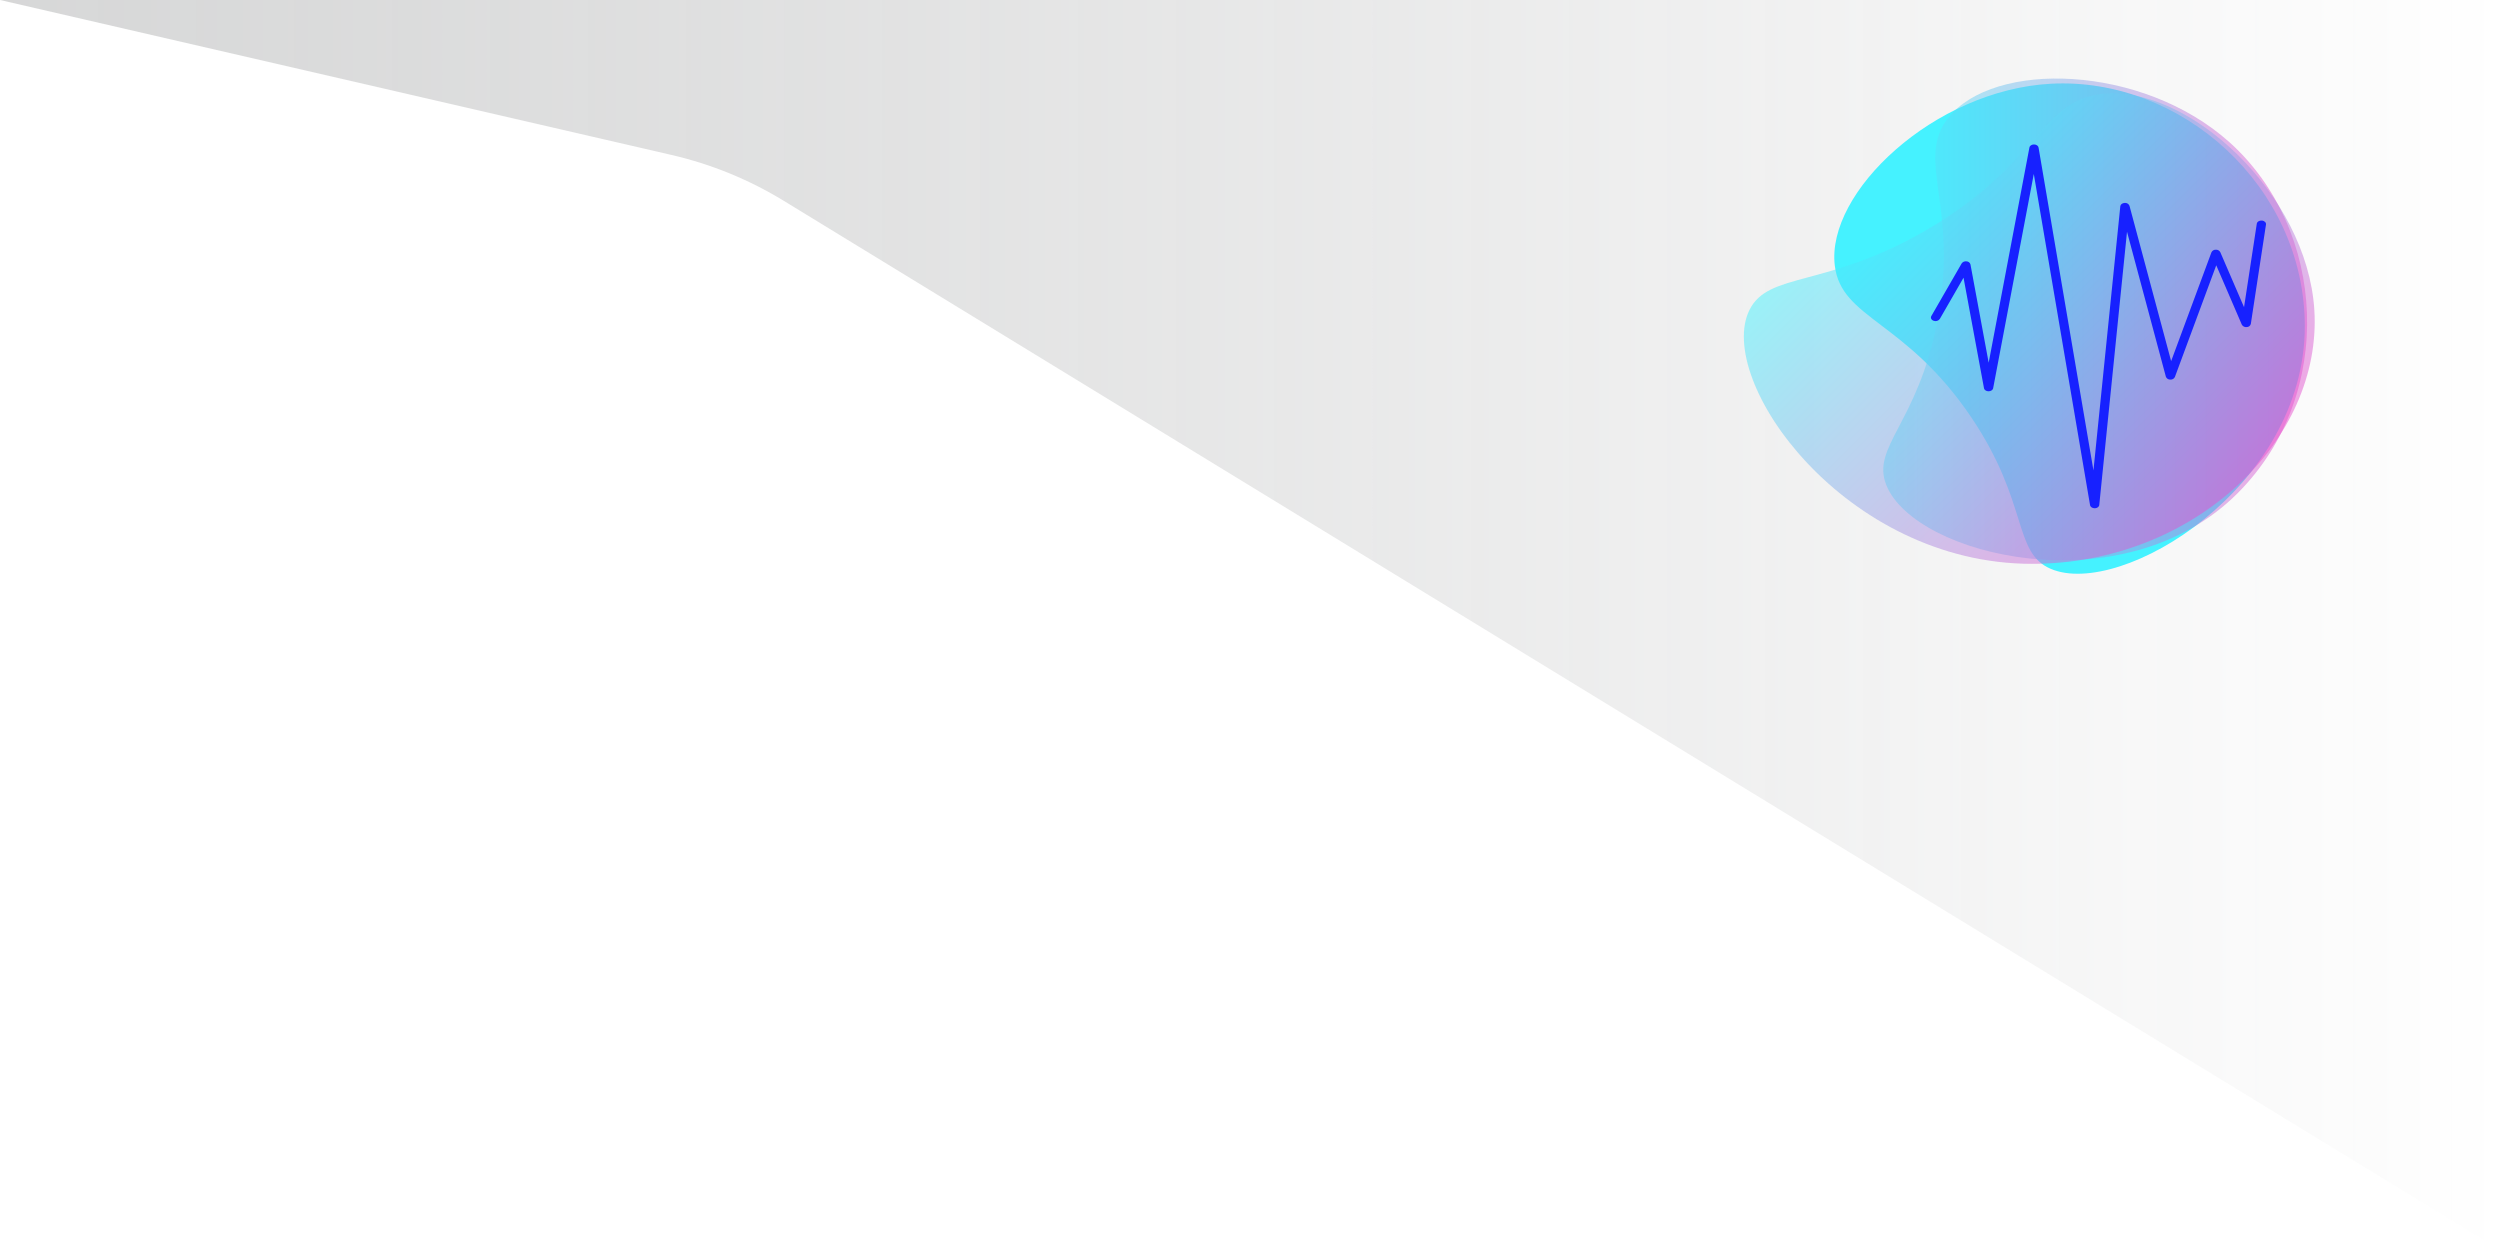
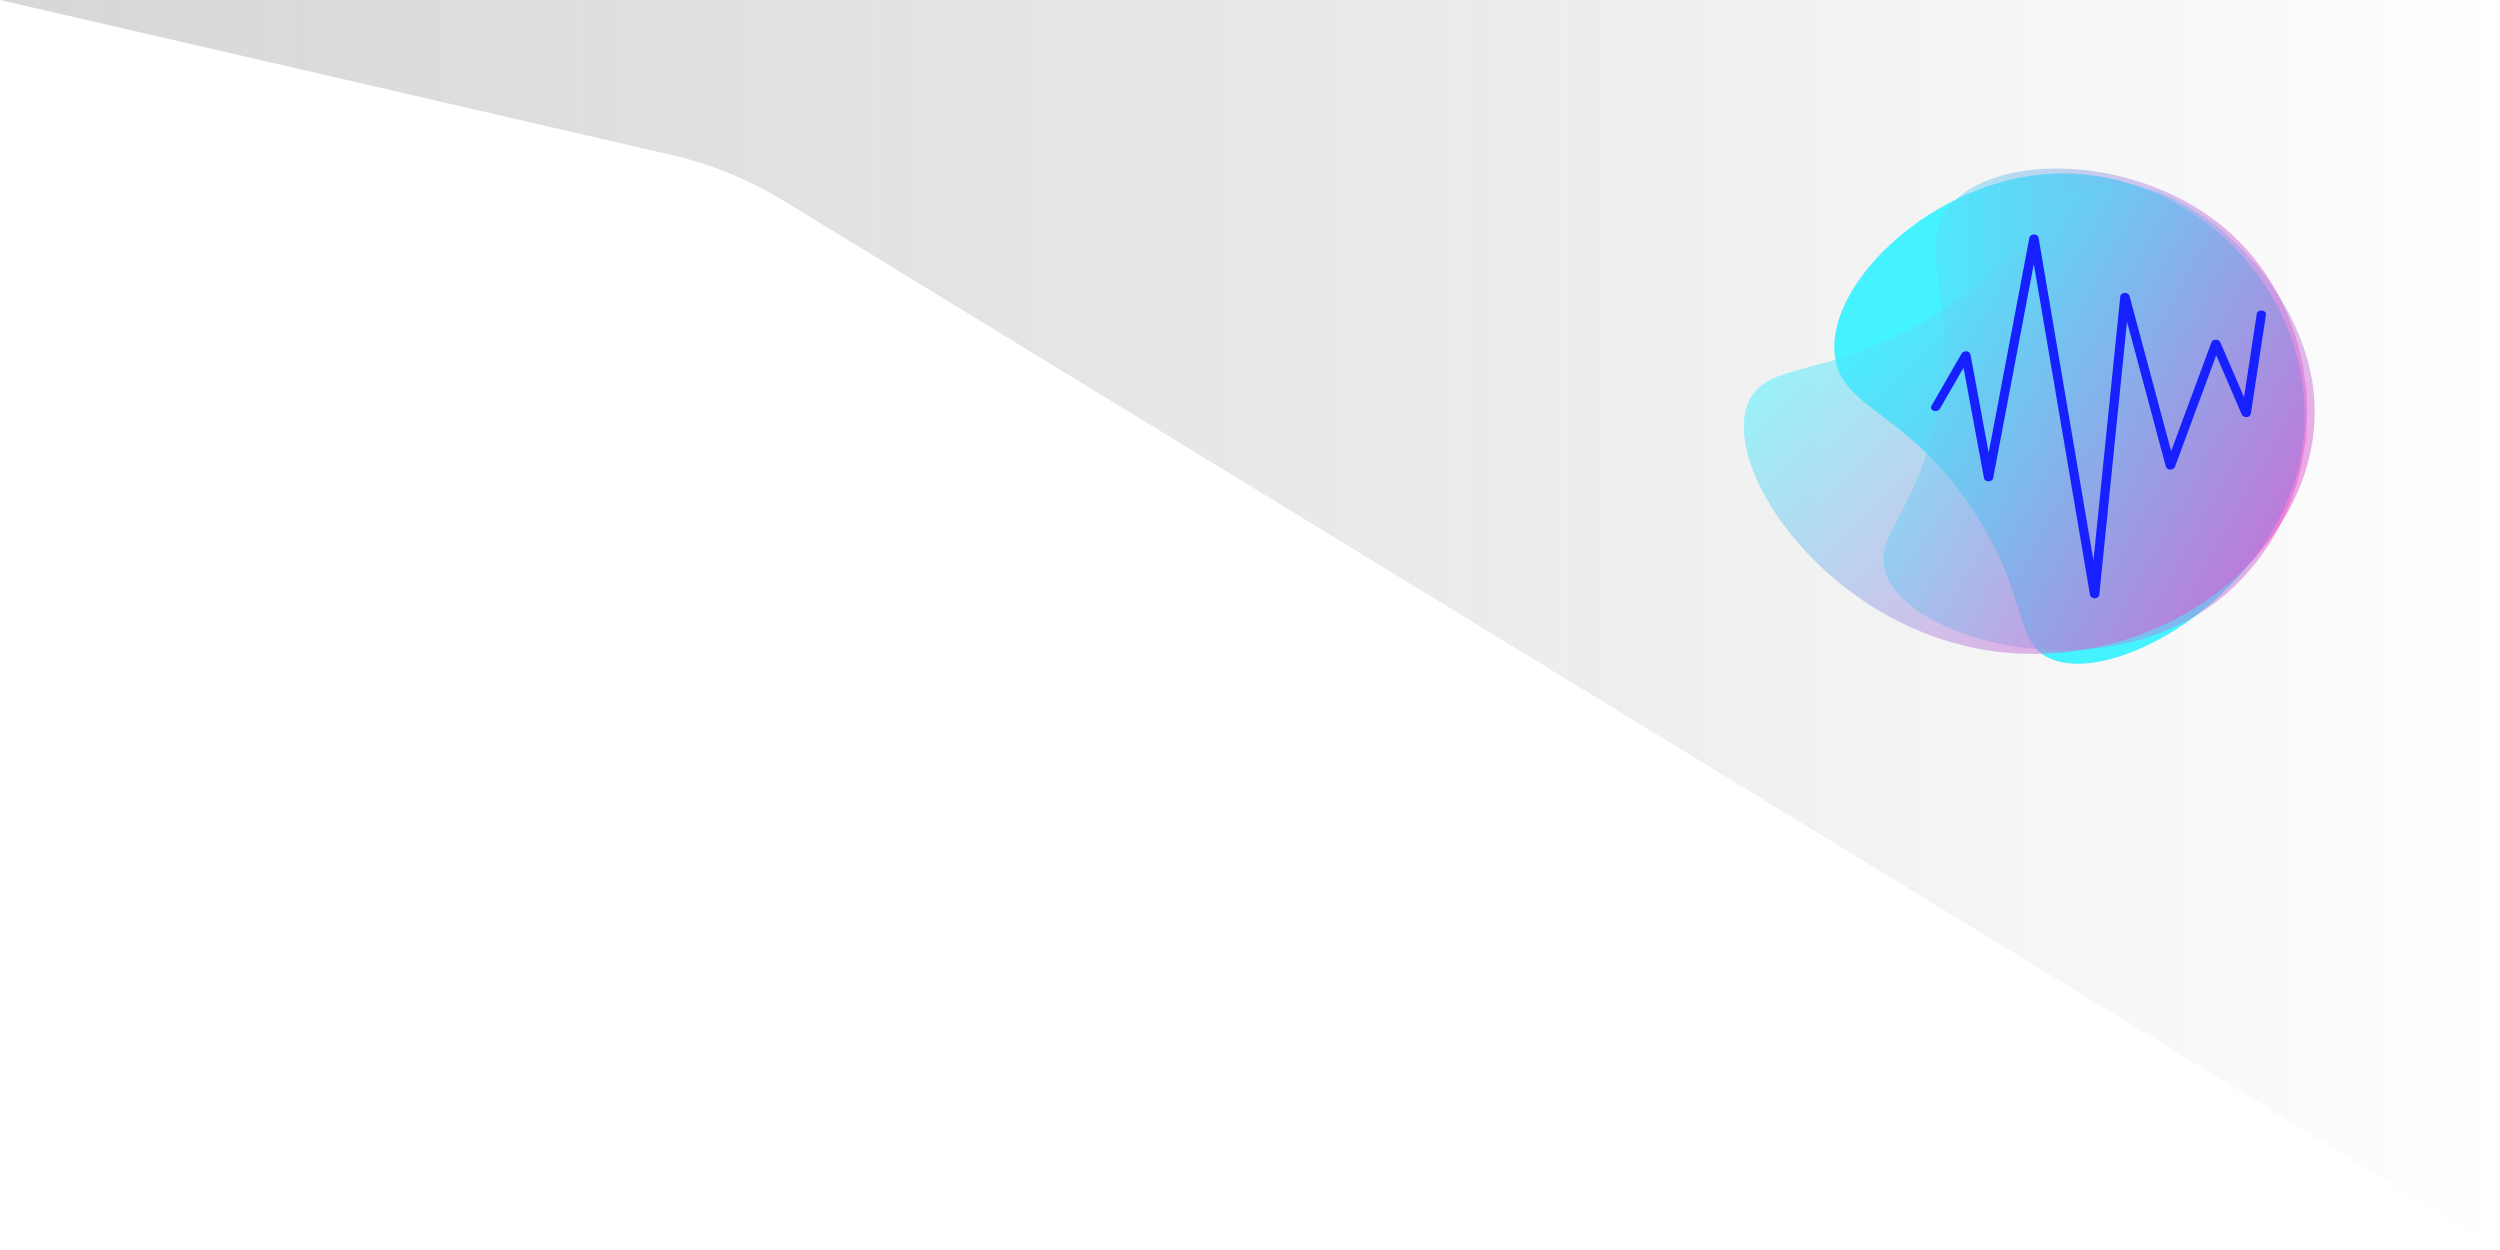
<svg xmlns="http://www.w3.org/2000/svg" xmlns:xlink="http://www.w3.org/1999/xlink" viewBox="0 0 2000 1000">
  <defs>
    <style>.cls-1{fill:url(#linear-gradient);}.cls-2{fill:#45f2ff;}.cls-3{fill:url(#linear-gradient-2);}.cls-4{fill:url(#linear-gradient-3);}.cls-5{fill:#1721ff;}</style>
    <linearGradient id="linear-gradient" y1="500" x2="2000" y2="500" gradientUnits="userSpaceOnUse">
      <stop offset="0" stop-color="#797b7c" stop-opacity="0.3" />
      <stop offset="1" stop-color="#fff" stop-opacity="0.4" />
    </linearGradient>
-     <linearGradient id="linear-gradient-2" x1="1506.63" y1="255.52" x2="1845.7" y2="255.52" gradientUnits="userSpaceOnUse">
+     <linearGradient id="linear-gradient-2" x1="1506.63" y1="327.52" x2="1845.7" y2="327.52" gradientUnits="userSpaceOnUse">
      <stop offset="0" stop-color="#45f2ff" stop-opacity="0.5" />
      <stop offset="1" stop-color="#ea4ecd" stop-opacity="0.5" />
    </linearGradient>
-     <linearGradient id="linear-gradient-3" x1="1213.32" y1="-50.86" x2="1590.66" y2="-50.86" gradientTransform="translate(613.97 -684.87) rotate(45)" xlink:href="#linear-gradient-2" />
+     <linearGradient id="linear-gradient-3" x1="1264.23" y1="0.06" x2="1641.57" y2="0.06" gradientTransform="translate(613.97 -684.87) rotate(45)" xlink:href="#linear-gradient-2" />
  </defs>
  <g id="single_graphic" data-name="single graphic">
    <path class="cls-1" d="M2000,1000,627,160.65a303,303,0,0,0-89.88-36.71L0,0H2000Z" />
-     <path class="cls-2" d="M1843.84,261.05c0,128.78-147,218-203.16,194.06-30.62-13-17.29-52.48-63.68-121.29-52.43-77.77-103.94-78.51-109.16-121.28-7.16-58.69,79.54-140.47,172.84-145.55C1744.38,61.34,1843.84,148.72,1843.84,261.05Z" />
-     <path class="cls-3" d="M1790,394.66c-91.06,91.06-258.07,50.22-280.88-6.43-12.43-30.88,24.89-49.33,40.74-130.79,17.92-92.07-18-129,8.57-162.95,36.44-46.56,155.57-43.08,225.14,19.3C1860.88,183.12,1869.43,315.24,1790,394.66Z" />
-     <path class="cls-4" d="M1625.53,451.07c-149.92,0-253.79-147-225.93-203.16,15.18-30.62,61.1-17.29,141.21-63.67,90.54-52.44,91.4-103.95,141.21-109.16,68.32-7.17,163.53,79.53,169.45,172.83C1858,351.61,1756.31,451.07,1625.53,451.07Z" />
-     <path class="cls-5" d="M1675.72,406.6c-1.86,0-3.43-1.06-3.68-2.49l-45-264.94-32.52,171.42c-.26,1.4-1.82,2.44-3.66,2.44h0c-1.84,0-3.4-1-3.66-2.45l-16.37-88.41-19,33a4.2,4.2,0,0,1-4.89,1.46c-1.87-.64-2.71-2.33-1.88-3.78l24.26-42.1a4,4,0,0,1,3.89-1.67,3.37,3.37,0,0,1,3.16,2.43l14.57,78.67L1623.54,118c.26-1.4,1.83-2.44,3.66-2.44h0c1.85,0,3.41,1.07,3.65,2.48l43.91,258.31,21.49-211.38c.15-1.42,1.62-2.54,3.46-2.63a3.68,3.68,0,0,1,3.87,2.28l33.33,124.28,32.25-87.06a3.67,3.67,0,0,1,3.48-2.08,3.76,3.76,0,0,1,3.6,2l19,44,10.19-66.8c.23-1.57,2.08-2.69,4.11-2.51s3.49,1.61,3.25,3.18l-12.13,79.53a3.4,3.4,0,0,1-3.3,2.51,3.87,3.87,0,0,1-3.9-1.94L1773,212.24l-33.09,89.36a3.71,3.71,0,0,1-3.7,2.07,3.59,3.59,0,0,1-3.5-2.27l-31.1-116L1679.41,404c-.14,1.46-1.7,2.6-3.59,2.64Z" />
+     <path class="cls-2" d="M1843.84,333.05c0,128.78-147,218-203.16,194.06-30.62-13-17.29-52.48-63.68-121.29-52.43-77.77-103.94-78.51-109.16-121.28-7.16-58.69,79.54-140.47,172.84-145.55C1744.38,133.34,1843.84,220.72,1843.84,333.05Z" />
+     <path class="cls-3" d="M1790,466.66c-91.06,91.06-258.07,50.22-280.88-6.43-12.43-30.88,24.89-49.33,40.74-130.79,17.92-92.07-18-129,8.57-162.95,36.44-46.56,155.57-43.08,225.14,19.3C1860.88,255.12,1869.43,387.24,1790,466.66Z" />
+     <path class="cls-4" d="M1625.53,523.07c-149.92,0-253.79-147-225.93-203.16,15.18-30.62,61.1-17.29,141.21-63.67,90.54-52.44,91.4-104,141.21-109.16,68.32-7.17,163.53,79.53,169.45,172.83C1858,423.61,1756.31,523.07,1625.53,523.07Z" />
+     <path class="cls-5" d="M1675.72,478.6c-1.86,0-3.43-1.06-3.68-2.49l-45-264.94-32.52,171.42c-.26,1.4-1.82,2.44-3.66,2.44h0c-1.84,0-3.4-1-3.66-2.45l-16.37-88.41-19,33a4.2,4.2,0,0,1-4.89,1.46c-1.87-.64-2.71-2.33-1.88-3.78l24.26-42.1a4,4,0,0,1,3.89-1.67,3.37,3.37,0,0,1,3.16,2.43l14.57,78.67L1623.54,190c.26-1.4,1.83-2.44,3.66-2.44h0c1.85,0,3.41,1.07,3.65,2.48l43.91,258.31,21.49-211.38c.15-1.42,1.62-2.54,3.46-2.63a3.68,3.68,0,0,1,3.87,2.28l33.33,124.28,32.25-87.06a3.67,3.67,0,0,1,3.48-2.08,3.76,3.76,0,0,1,3.6,2l19,44,10.19-66.8c.23-1.57,2.08-2.69,4.11-2.51s3.49,1.61,3.25,3.18l-12.13,79.53a3.4,3.4,0,0,1-3.3,2.51,3.87,3.87,0,0,1-3.9-1.94L1773,284.24l-33.09,89.36a3.71,3.71,0,0,1-3.7,2.07,3.59,3.59,0,0,1-3.5-2.27l-31.1-116L1679.41,476c-.14,1.46-1.7,2.6-3.59,2.64Z" />
  </g>
</svg>
